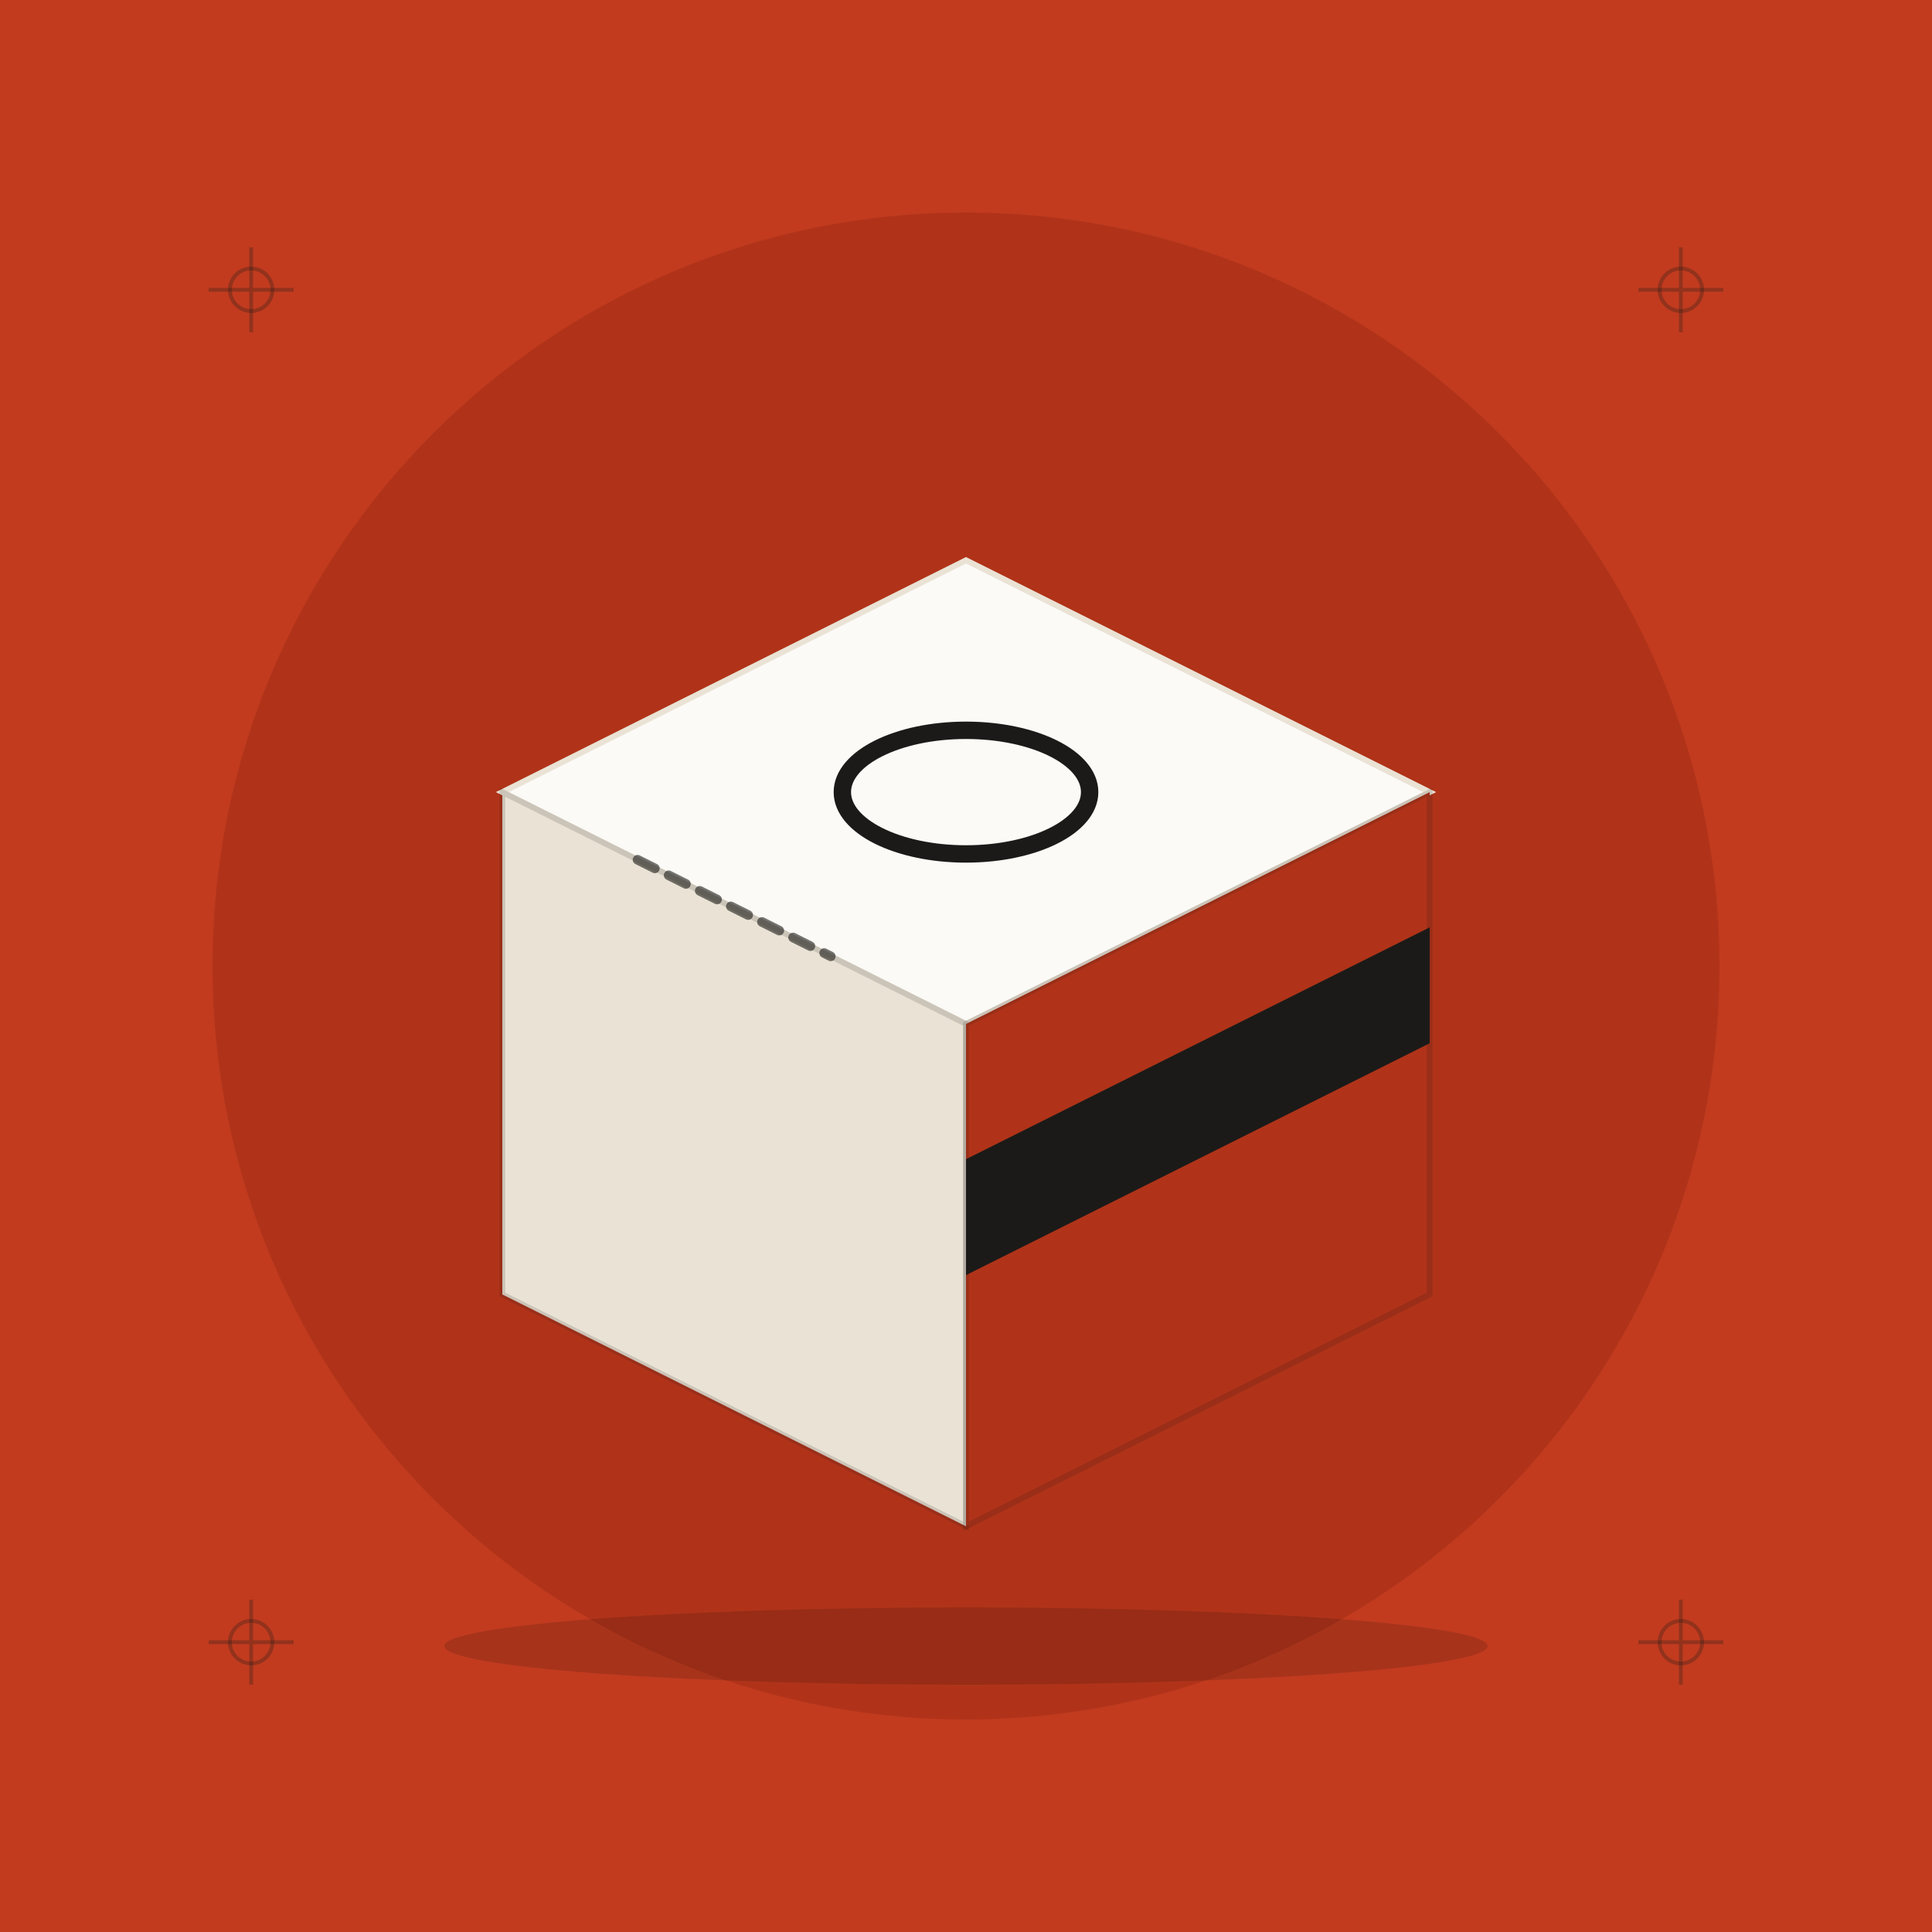
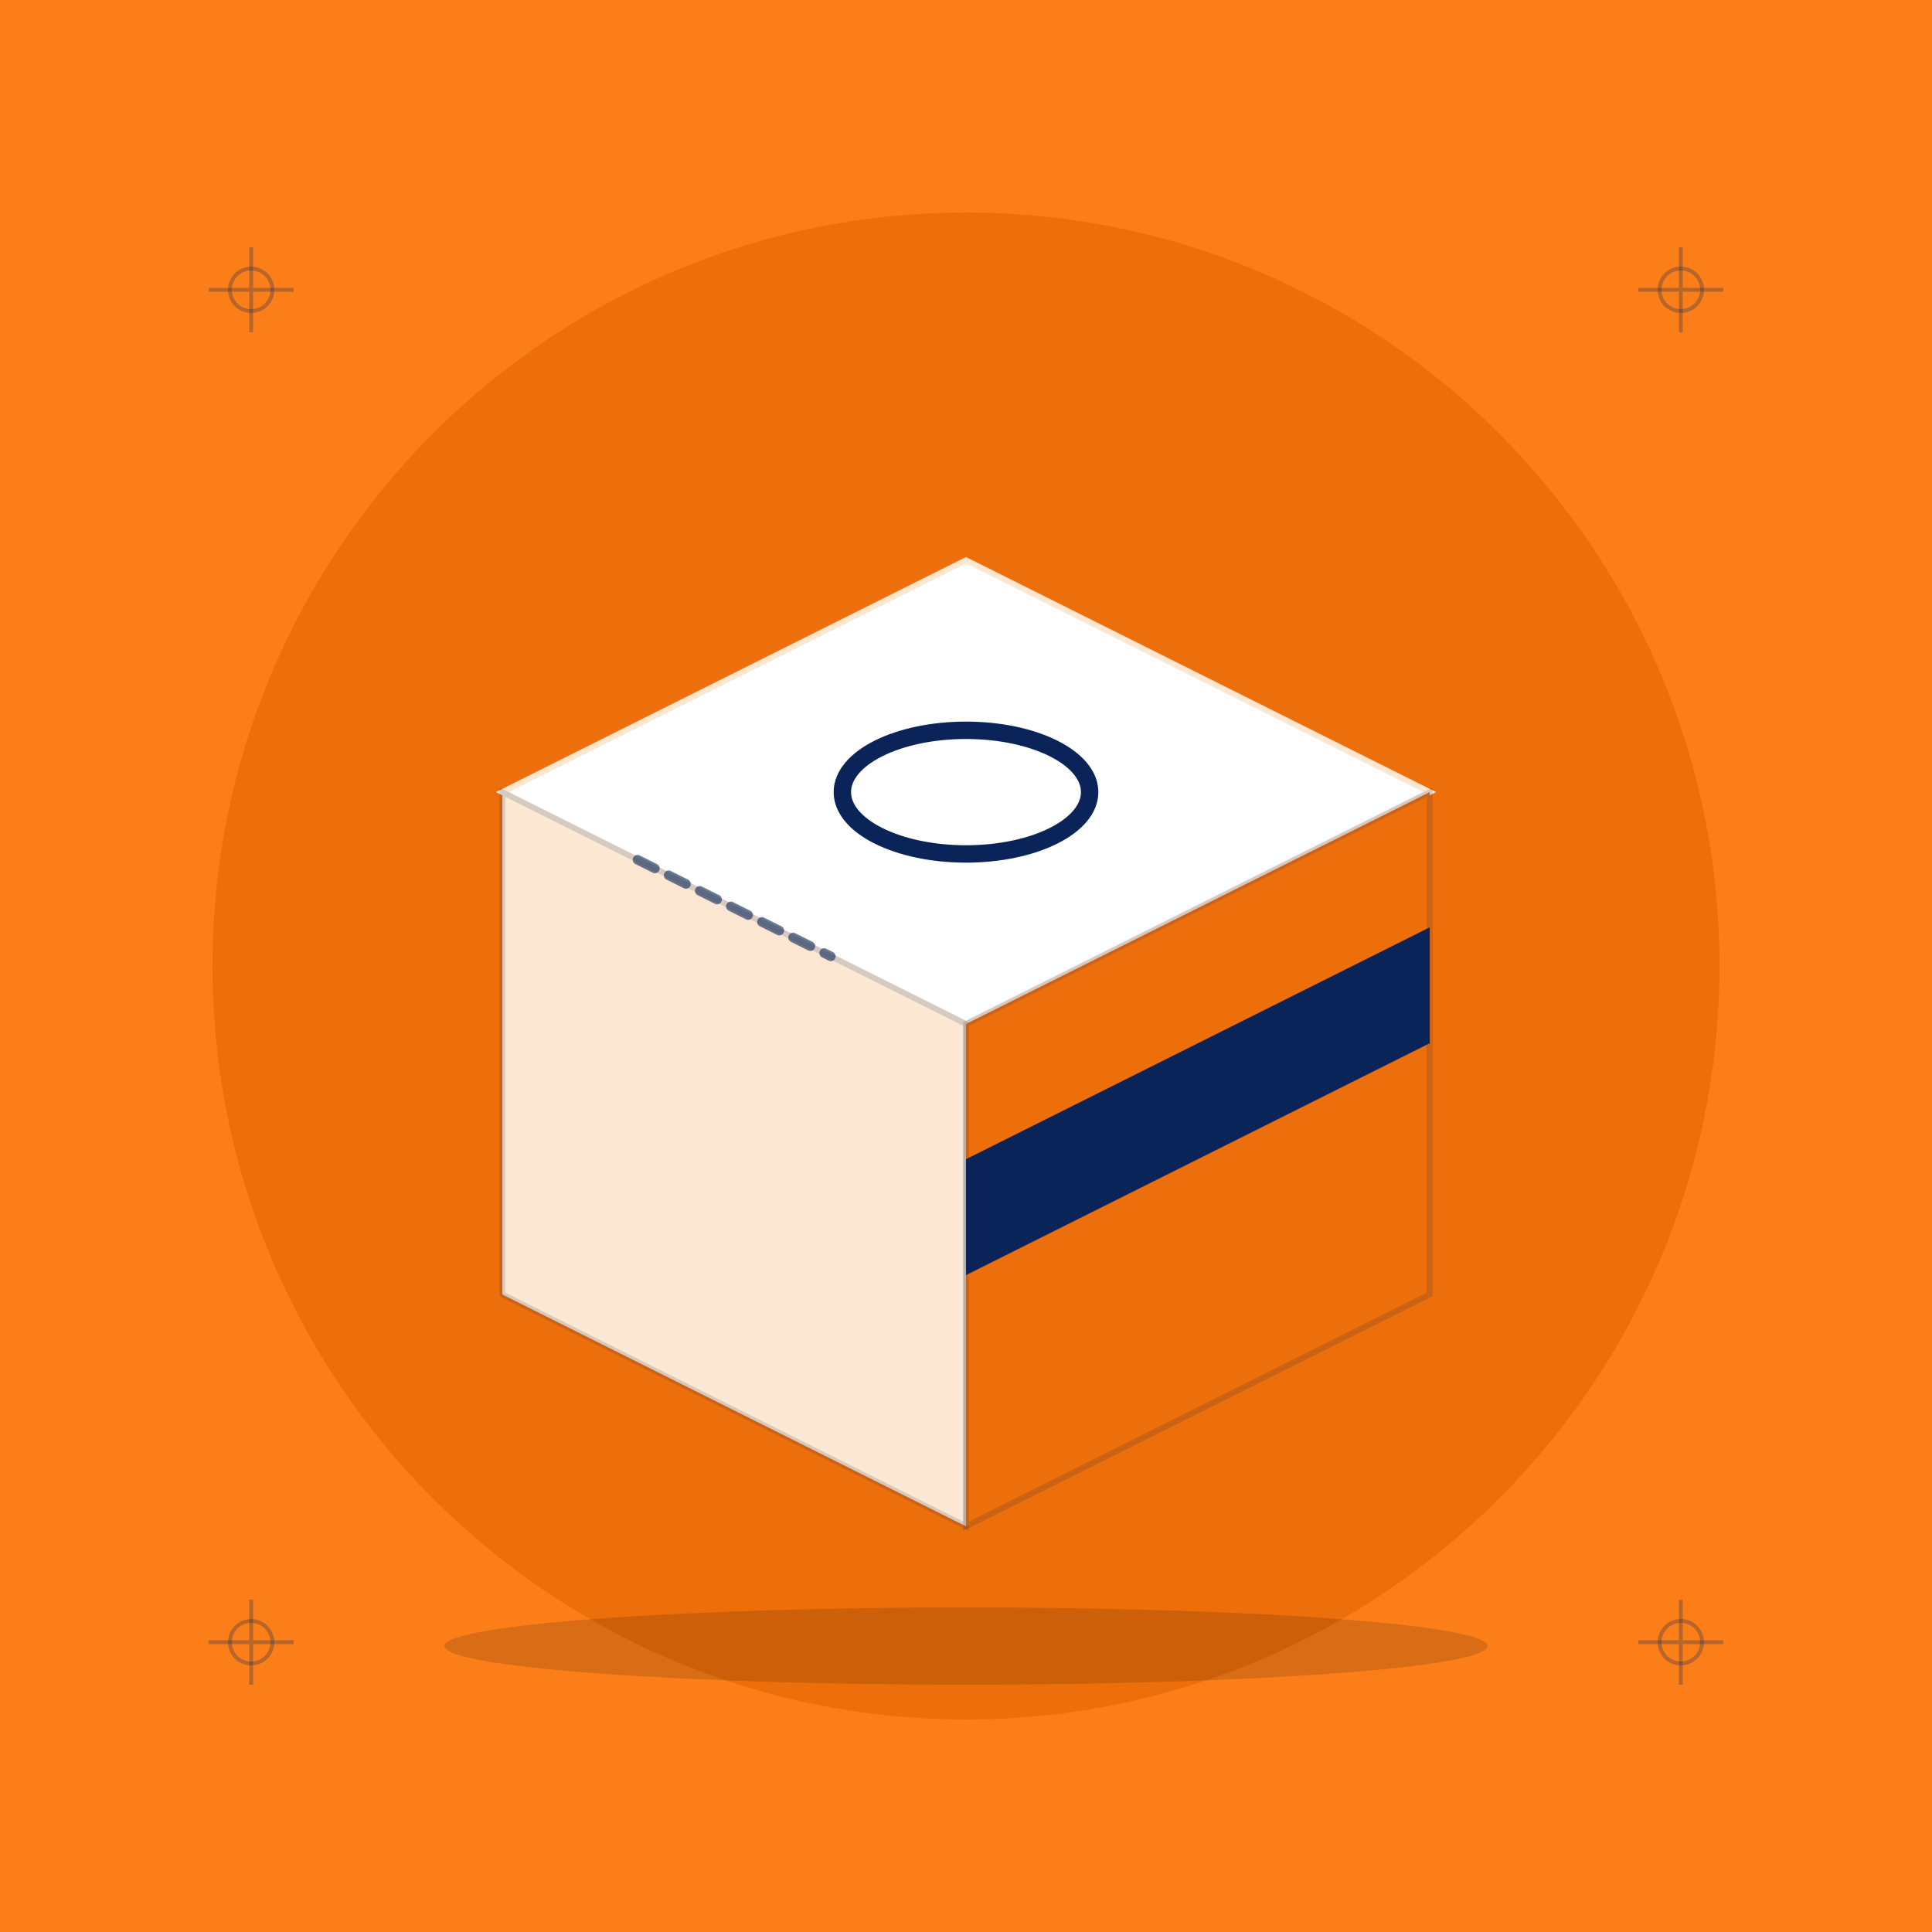
<svg xmlns="http://www.w3.org/2000/svg" viewBox="0 0 1000 1000" role="img" aria-label="Placeholder illustration">
-   <rect width="1000" height="1000" fill="#C23B1F" />
-   <circle cx="500" cy="500" r="390" fill="#B03319" />
-   <g stroke="#1B1A18" stroke-opacity=".28" stroke-width="2" fill="none">
+   <rect width="1000" height="1000" fill="#FC7E18" />
+   <circle cx="500" cy="500" r="390" fill="#EC6F0B" />
+   <g stroke="#0A2459" stroke-opacity=".28" stroke-width="2" fill="none">
    <circle cx="130" cy="150" r="11" />
    <path d="M108 150h44M130 128v44" />
  </g>
-   <g stroke="#1B1A18" stroke-opacity=".28" stroke-width="2" fill="none">
+   <g stroke="#0A2459" stroke-opacity=".28" stroke-width="2" fill="none">
    <circle cx="870" cy="150" r="11" />
    <path d="M848 150h44M870 128v44" />
  </g>
-   <g stroke="#1B1A18" stroke-opacity=".28" stroke-width="2" fill="none">
+   <g stroke="#0A2459" stroke-opacity=".28" stroke-width="2" fill="none">
    <circle cx="130" cy="850" r="11" />
    <path d="M108 850h44M130 828v44" />
  </g>
-   <g stroke="#1B1A18" stroke-opacity=".28" stroke-width="2" fill="none">
+   <g stroke="#0A2459" stroke-opacity=".28" stroke-width="2" fill="none">
    <circle cx="870" cy="850" r="11" />
    <path d="M848 850h44M870 828v44" />
  </g>
  <ellipse cx="500" cy="852" rx="270" ry="20" fill="#000" opacity=".14" />
-   <polygon points="500,290 740,410 500,530 260,410" fill="#FBFAF6" stroke="#EAE3D5" stroke-width="3" />
-   <polygon points="260,410 500,530 500,790 260,670" fill="#EAE3D5" stroke="#1B1A18" stroke-opacity=".15" stroke-width="3" />
-   <polygon points="500,530 740,410 740,670 500,790" fill="#B03319" stroke="#1B1A18" stroke-opacity=".15" stroke-width="3" />
-   <polygon points="500,600 740,480 740,540 500,660" fill="#1B1A18" />
-   <path d="M330 445 L430 495" stroke="#1B1A18" stroke-width="5" stroke-linecap="round" stroke-dasharray="10 8" opacity=".6" />
-   <ellipse cx="500" cy="410" rx="64" ry="32" fill="none" stroke="#1B1A18" stroke-width="9" />
+   <polygon points="500,290 740,410 500,530 260,410" fill="#FFFFFF" stroke="#FCE7D3" stroke-width="3" />
+   <polygon points="260,410 500,530 500,790 260,670" fill="#FCE7D3" stroke="#0A2459" stroke-opacity=".15" stroke-width="3" />
+   <polygon points="500,530 740,410 740,670 500,790" fill="#EC6F0B" stroke="#0A2459" stroke-opacity=".15" stroke-width="3" />
+   <polygon points="500,600 740,480 740,540 500,660" fill="#0A2459" />
+   <path d="M330 445 L430 495" stroke="#0A2459" stroke-width="5" stroke-linecap="round" stroke-dasharray="10 8" opacity=".6" />
+   <ellipse cx="500" cy="410" rx="64" ry="32" fill="none" stroke="#0A2459" stroke-width="9" />
</svg>
